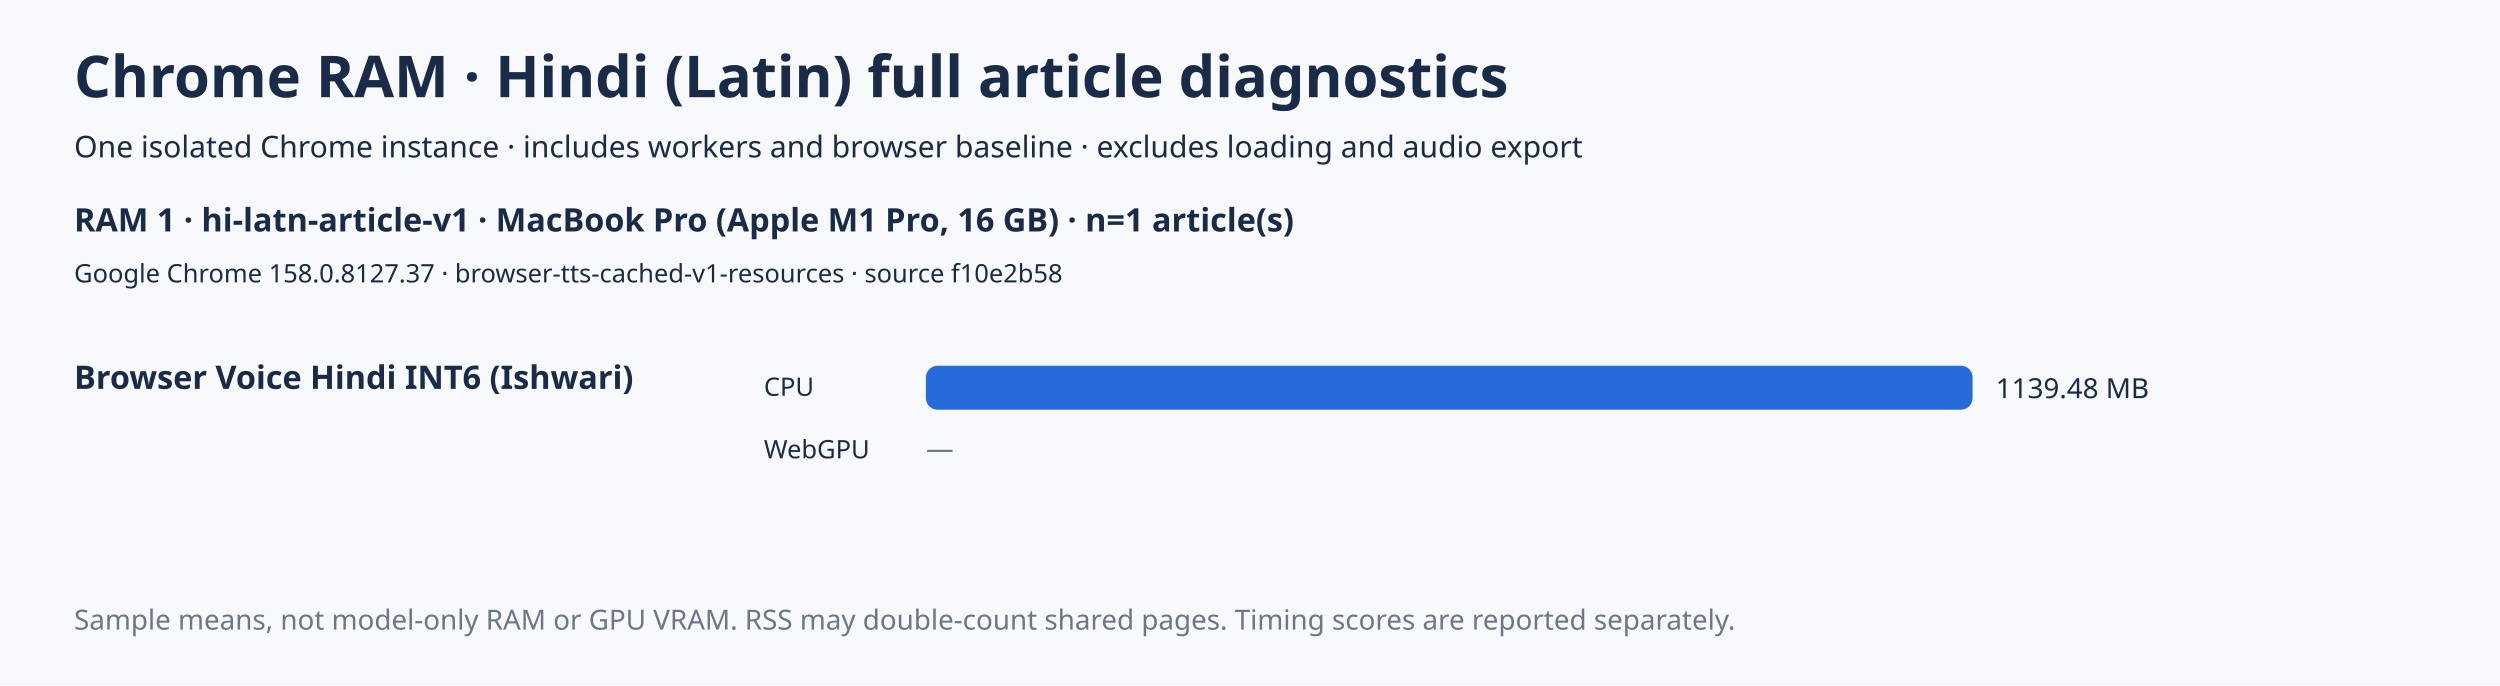
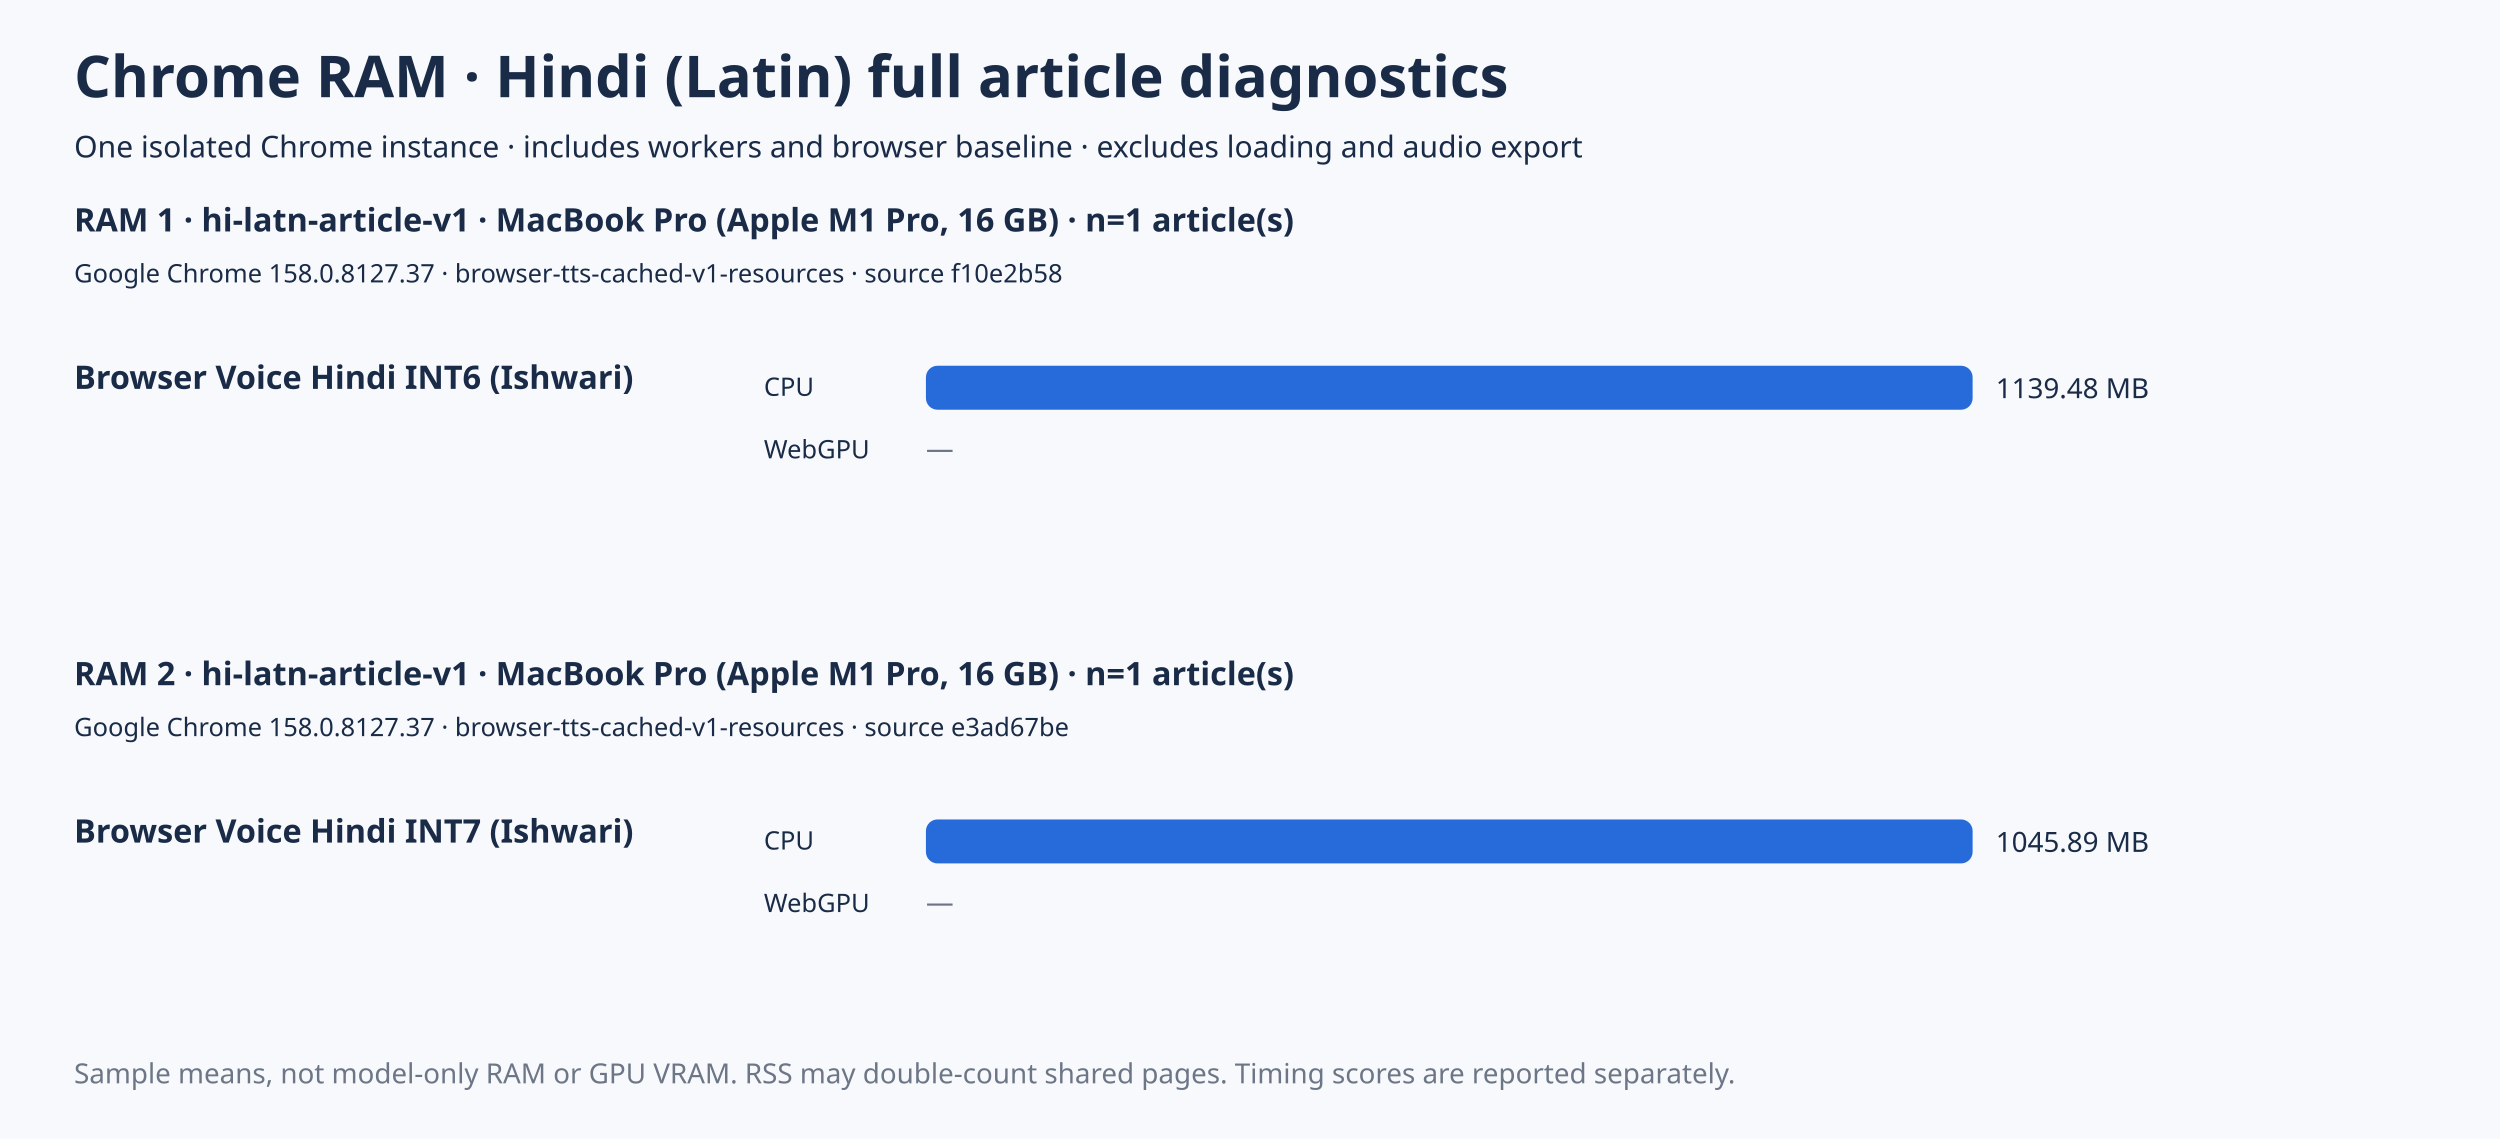
- <svg xmlns="http://www.w3.org/2000/svg" width="1080" height="296" viewBox="0 0 1080 296" role="img" aria-labelledby="title desc">
+ <svg xmlns="http://www.w3.org/2000/svg" width="1080" height="492" viewBox="0 0 1080 492" role="img" aria-labelledby="title desc">
  <rect width="100%" height="100%" fill="#f7f9fc" />
  <g font-family="system-ui,sans-serif" fill="#192b47">
    <text x="32" y="42" font-size="25" font-weight="700">Chrome RAM · Hindi (Latin) full article diagnostics</text>
    <text x="32" y="68" font-size="13">One isolated Chrome instance · includes workers and browser baseline · excludes loading and audio export</text>
    <text x="32" y="100" font-size="14" font-weight="700">RAM 1 · hi-latn-article-v1 · MacBook Pro (Apple M1 Pro, 16 GB) · n=1 article(s)</text>
    <text x="32" y="122" font-size="11">Google Chrome 158.0.8127.37 · browser-tts-cached-v1-resources · source f10e2b58</text>
    <text x="32" y="168" font-size="14" font-weight="600">Browser Voice Hindi INT6 (Ishwari)</text>
    <text x="330" y="171" font-size="11">CPU</text>
    <rect x="400" y="158" width="452.17" height="19" rx="5" fill="#276bdb" />
    <text x="862.17" y="172" font-size="12">1139.48 MB</text>
    <text x="330" y="198" font-size="11">WebGPU</text>
    <text x="400" y="198" font-size="12" fill="#6c7686">—</text>
-     <text x="32" y="272" font-size="12" fill="#6c7686">Sample means, not model-only RAM or GPU VRAM. RSS may double-count shared pages. Timing scores are reported separately.</text>
+     <text x="32" y="296" font-size="14" font-weight="700">RAM 2 · hi-latn-article-v1 · MacBook Pro (Apple M1 Pro, 16 GB) · n=1 article(s)</text>
+     <text x="32" y="318" font-size="11">Google Chrome 158.0.8127.37 · browser-tts-cached-v1-resources · source e3ad67be</text>
+     <text x="32" y="364" font-size="14" font-weight="600">Browser Voice Hindi INT7 (Ishwari)</text>
+     <text x="330" y="367" font-size="11">CPU</text>
+     <rect x="400" y="354" width="452.17" height="19" rx="5" fill="#276bdb" />
+     <text x="862.17" y="368" font-size="12">1045.89 MB</text>
+     <text x="330" y="394" font-size="11">WebGPU</text>
+     <text x="400" y="394" font-size="12" fill="#6c7686">—</text>
+     <text x="32" y="468" font-size="12" fill="#6c7686">Sample means, not model-only RAM or GPU VRAM. RSS may double-count shared pages. Timing scores are reported separately.</text>
  </g>
</svg>
